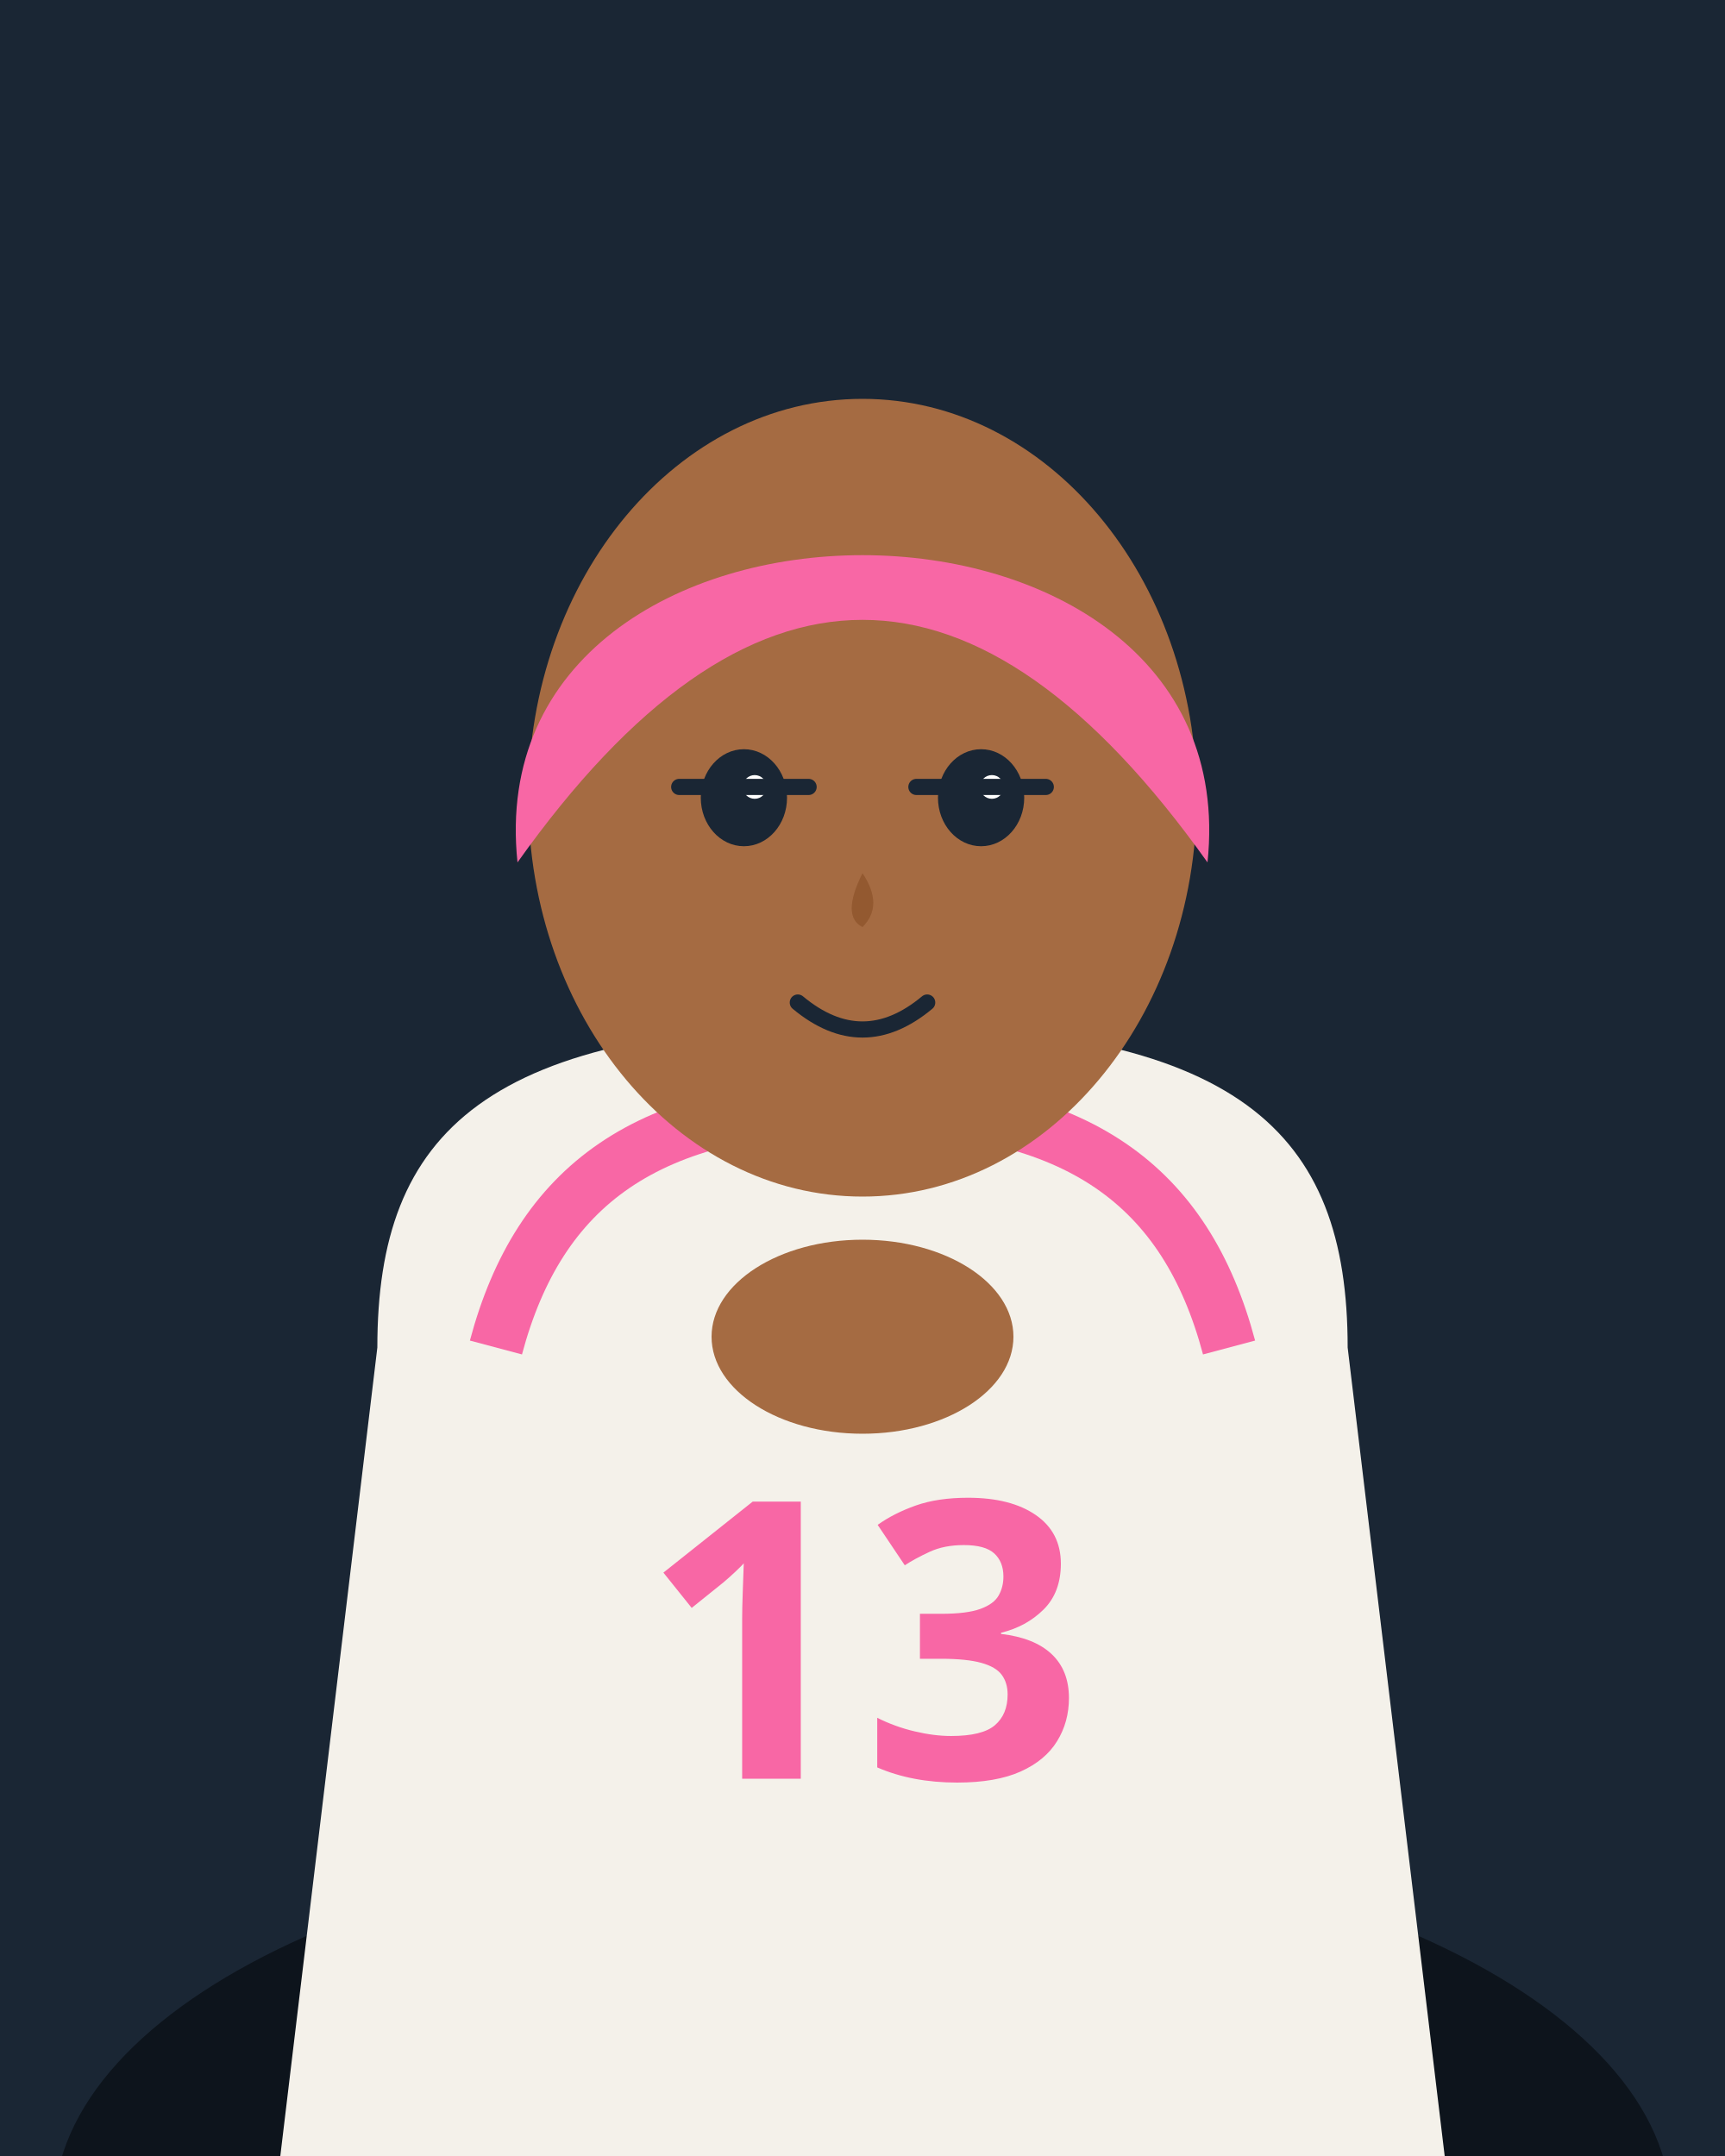
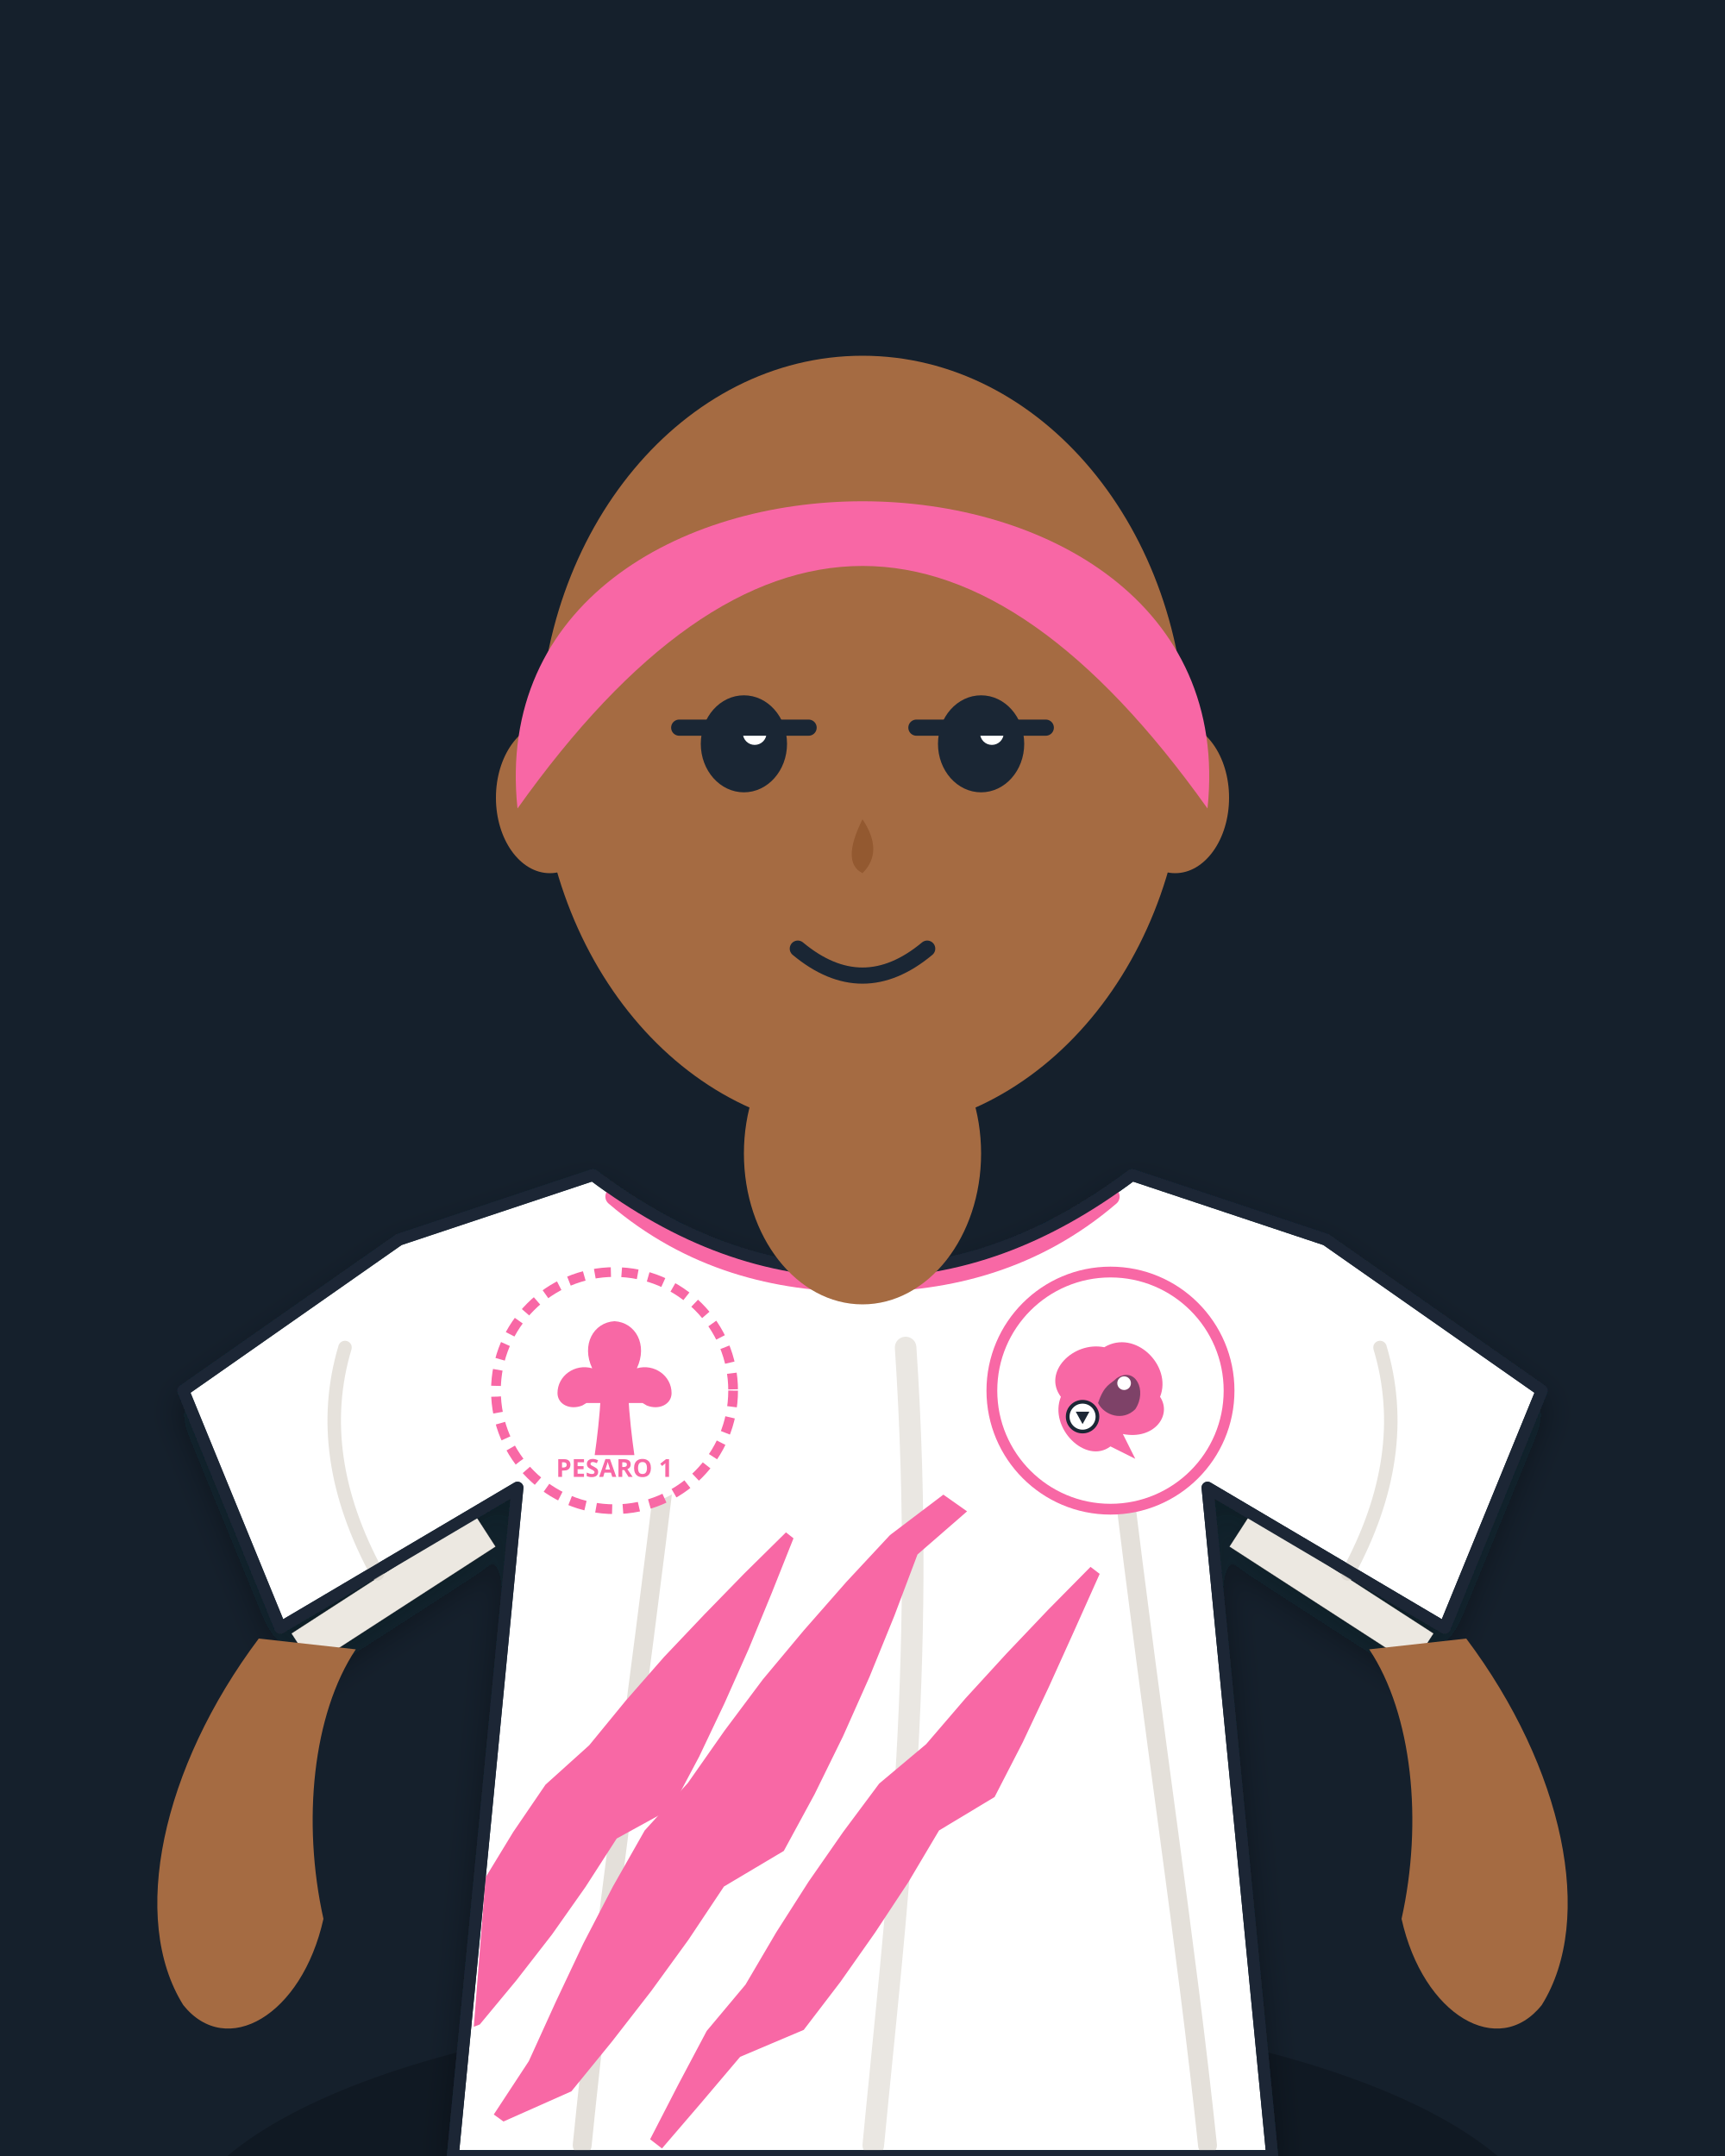
<svg xmlns="http://www.w3.org/2000/svg" viewBox="0 0 320 400" width="320" height="400" role="img" aria-label="">
-   <rect width="320" height="400" fill="#1a2634" />
-   <ellipse cx="160" cy="410" rx="150" ry="70" fill="#0d141c" />
-   <path d="M70 250 C70 210 90 190 160 190 C230 190 250 210 250 250 L268 400 L52 400 Z" fill="#f4f1ea" />
-   <path d="M92 250 C100 220 120 205 160 205 C200 205 220 220 228 250" fill="none" stroke="#f867a5" stroke-width="10" />
-   <text x="160" y="330" text-anchor="middle" font-family="ui-sans-serif, system-ui, sans-serif" font-size="72" font-weight="700" fill="#f867a5">13</text>
-   <ellipse cx="160" cy="248" rx="28" ry="18" fill="#a56b42" />
-   <ellipse cx="160" cy="148" rx="62" ry="74" fill="#a56b42" />
-   <ellipse cx="138" cy="148" rx="8" ry="9" fill="#1a2634" />
-   <ellipse cx="182" cy="148" rx="8" ry="9" fill="#1a2634" />
-   <circle cx="140" cy="146" r="2.2" fill="#ffffff" />
-   <circle cx="184" cy="146" r="2.2" fill="#ffffff" />
-   <path d="M150 146 H126" stroke="#1a2634" stroke-width="3" stroke-linecap="round" />
-   <path d="M170 146 H194" stroke="#1a2634" stroke-width="3" stroke-linecap="round" />
-   <path d="M160 162 q 4 6 0 10 q -4 -2 0 -10" fill="#935930" />
-   <path d="M148 186 Q160 196 172 186" fill="none" stroke="#1a2634" stroke-width="3" stroke-linecap="round" />
-   <path d="M96 160 C88 84 232 84 224 160 Q160 70 96 160 Z" fill="#f867a5" />
+   <defs>
+     <clipPath id="p-federico-13-torso">
+       <path d="M98 248 C120 240 140 246 160 246 C180 246 200 240 222 248 L234 400 L86 400 Z" />
+     </clipPath>
+     <linearGradient id="p-federico-13-shine" x1="0" y1="0" x2="1" y2="1">
+       <stop offset="0" stop-color="#ffffff" stop-opacity="0.28" />
+       <stop offset="0.45" stop-color="#ffffff" stop-opacity="0" />
+     </linearGradient>
+     <filter id="p-federico-13-soft" x="-10%" y="-10%" width="120%" height="120%">
+       <feDropShadow dx="0" dy="3" stdDeviation="3" flood-color="#0d141c" flood-opacity="0.35" />
+     </filter>
+   </defs>
+   <rect width="320" height="400" fill="#15202c" />
+   <ellipse cx="160" cy="418" rx="128" ry="46" fill="#0d141c" opacity="0.55" />
+   <g id="kit-body" filter="url(#p-federico-13-soft)">
+     <path d="M110 218 C126 230 142 236 160 236 C178 236 194 230 210 218 L246 230 L286 258 L268 302 L224 276 L236 400 L84 400 L96 276 L52 302 L34 258 L74 230 Z" fill="#ffffff" stroke="#1a2634" stroke-width="2.2" stroke-linejoin="round" />
+     <path d="M110 218 C126 230 142 236 160 236 C178 236 194 230 210 218 L246 230 L286 258 L268 302 L224 276 L236 400 L84 400 L96 276 L52 302 L34 258 L74 230 Z" fill="url(#p-federico-13-shine)" />
+     <path d="M56 306 L90 284" fill="none" stroke="#ece8e1" stroke-width="7" stroke-linecap="butt" />
+     <path d="M264 306 L230 284" fill="none" stroke="#ece8e1" stroke-width="7" stroke-linecap="butt" />
+     <path d="M114 222 C128 234 144 238 160 238 C176 238 192 234 206 222" fill="none" stroke="#f867a5" stroke-width="3.4" stroke-linecap="round" />
+     <path d="M124 268 C118 318 112 358 108 398" fill="none" stroke="#d8d3ca" stroke-width="3.5" stroke-linecap="round" opacity="0.7" />
+     <path d="M168 250 C172 310 166 356 162 398" fill="none" stroke="#d8d3ca" stroke-width="4" stroke-linecap="round" opacity="0.55" />
+     <path d="M208 272 C214 322 220 360 224 398" fill="none" stroke="#d8d3ca" stroke-width="3.5" stroke-linecap="round" opacity="0.7" />
+     <path d="M64 250 Q58 270 70 292" fill="none" stroke="#d8d3ca" stroke-width="2.5" stroke-linecap="round" opacity="0.65" />
+     <path d="M256 250 Q262 270 250 292" fill="none" stroke="#d8d3ca" stroke-width="2.5" stroke-linecap="round" opacity="0.65" />
+     <g clip-path="url(#p-federico-13-torso)" id="claw-slashes" fill="#f867a5">
+       <path d="M70.1 388.1L77.2 380.1L89.0 375.6L95.8 367.4L102.4 358.9L108.6 350.1L114.4 341.1L124.6 335.5L129.7 325.9L134.4 316.0L138.9 305.9L143.1 295.7L147.2 285.4L145.8 284.3L138.1 291.9L130.6 299.6L123.2 307.4L116.1 315.5L109.3 323.8L101.2 331.1L95.2 339.9L89.6 349.1L84.3 358.5L79.3 368.2L72.8 376.7L68.1 386.6Z" />
+       <path d="M93.4 393.6L106.0 388.0L113.5 378.8L120.8 369.4L127.7 359.9L134.3 350.0L145.4 343.4L151.1 332.9L156.4 322.1L161.3 311.1L165.9 299.8L170.2 288.4L179.4 280.4L175.0 277.3L165.1 284.8L157.0 293.5L149.1 302.5L141.5 311.6L134.4 321.1L127.6 330.8L119.6 339.6L113.7 350.0L108.2 360.6L103.1 371.4L98.1 382.4L91.6 392.3Z" />
+       <path d="M122.8 398.6L130.1 390.1L137.3 381.6L149.1 376.6L155.9 367.7L162.3 358.6L168.5 349.2L174.2 339.6L184.5 333.4L189.7 323.3L194.6 312.9L199.3 302.5L204.0 292.0L202.3 290.7L194.4 298.7L186.7 306.8L179.1 315.1L171.8 323.6L163.1 330.9L156.4 339.9L150.0 349.1L144.0 358.5L138.3 368.2L131.1 376.8L125.8 386.8L120.6 396.9Z" />
+     </g>
+     <g id="badge-agesci" transform="translate(114 258)">
+       <circle r="22" fill="#ffffff" stroke="#f867a5" stroke-width="1.8" stroke-dasharray="3 2" />
+       <g transform="scale(1.15)">
+         <path fill="#f867a5" d="M0 -11.2 C3.4 -11 5.4 -7.4 3.6 -3.6 C6.4 -4.4 9.2 -2.4 9.2 0.4 C9.2 2.2 7.2 3.2 5.2 2.4 L2.2 0.6 C2.4 4.2 2.8 7.6 3.2 10.4 H-3.2 C-2.8 7.6 -2.4 4.2 -2.2 0.6 L-5.2 2.4 C-7.2 3.2 -9.2 2.2 -9.2 0.4 C-9.2 -2.4 -6.4 -4.4 -3.6 -3.6 C-5.4 -7.4 -3.4 -11 0 -11.2 Z M-5.6 0.2 H5.6 V2 H-5.6 Z" />
+       </g>
+       <text x="0" y="16" text-anchor="middle" font-size="4.6" font-family="ui-sans-serif, system-ui, sans-serif" font-weight="700" fill="#f867a5">PESARO 1</text>
+     </g>
+     <g id="badge-sacchos" transform="translate(206 258)">
+       <circle r="22" fill="#ffffff" stroke="#f867a5" stroke-width="2" />
+       <g transform="scale(1.15)">
+         <path fill="#f867a5" d="M-1 -7 C4 -10 10 -4 8 1 C10 4 7 8 2 7 L4 11 L0 9 C-4 12 -10 6 -8 1 C-11 -3 -6 -8 -1 -7 Z" />
+         <path fill="#1a2634" d="M1 -2 C4 -4 6 0 4 3 C2 5 -1 4 -2 2 C-1 -1 0 -1 1 -2 Z" opacity="0.55" />
+         <circle cx="2.2" cy="-1.2" r="1.1" fill="#ffffff" />
+         <circle cx="-4.5" cy="4.2" r="2.4" fill="#ffffff" stroke="#1a2634" stroke-width="0.6" />
+         <path fill="#1a2634" d="M-5.6 3.4 L-3.4 3.4 L-4.5 5.4 Z" />
+       </g>
+     </g>
+     <path d="M110 218 C126 230 142 236 160 236 C178 236 194 230 210 218 L246 230 L286 258 L268 302 L224 276 L236 400 L84 400 L96 276 L52 302 L34 258 L74 230 Z" fill="none" stroke="#1a2634" stroke-width="2.2" stroke-linejoin="round" />
+   </g>
+   <path d="M48 304 C30 328 24 356 34 372 C42 382 56 374 60 356 C56 338 58 318 66 306 Z" fill="#a56b42" />
+   <path d="M272 304 C290 328 296 356 286 372 C278 382 264 374 260 356 C264 338 262 318 254 306 Z" fill="#a56b42" />
+   <ellipse cx="160" cy="214" rx="22" ry="28" fill="#a56b42" />
+   <ellipse cx="102" cy="148" rx="10" ry="14" fill="#a56b42" />
+   <ellipse cx="218" cy="148" rx="10" ry="14" fill="#a56b42" />
+   <ellipse cx="160" cy="138" rx="60" ry="72" fill="#a56b42" />
+   <ellipse cx="138" cy="138" rx="8" ry="9" fill="#1a2634" />
+   <ellipse cx="182" cy="138" rx="8" ry="9" fill="#1a2634" />
+   <circle cx="140" cy="136" r="2.2" fill="#ffffff" />
+   <circle cx="184" cy="136" r="2.2" fill="#ffffff" />
+   <path d="M150 135 H126" stroke="#1a2634" stroke-width="3" stroke-linecap="round" />
+   <path d="M170 135 H194" stroke="#1a2634" stroke-width="3" stroke-linecap="round" />
+   <path d="M160 152 q 4 6 0 10 q -4 -2 0 -10" fill="#935930" />
+   <path d="M148 176 Q160 186 172 176" fill="none" stroke="#1a2634" stroke-width="3" stroke-linecap="round" />
+   <path d="M96 150 C88 74 232 74 224 150 Q160 60 96 150 Z" fill="#f867a5" />
</svg>
